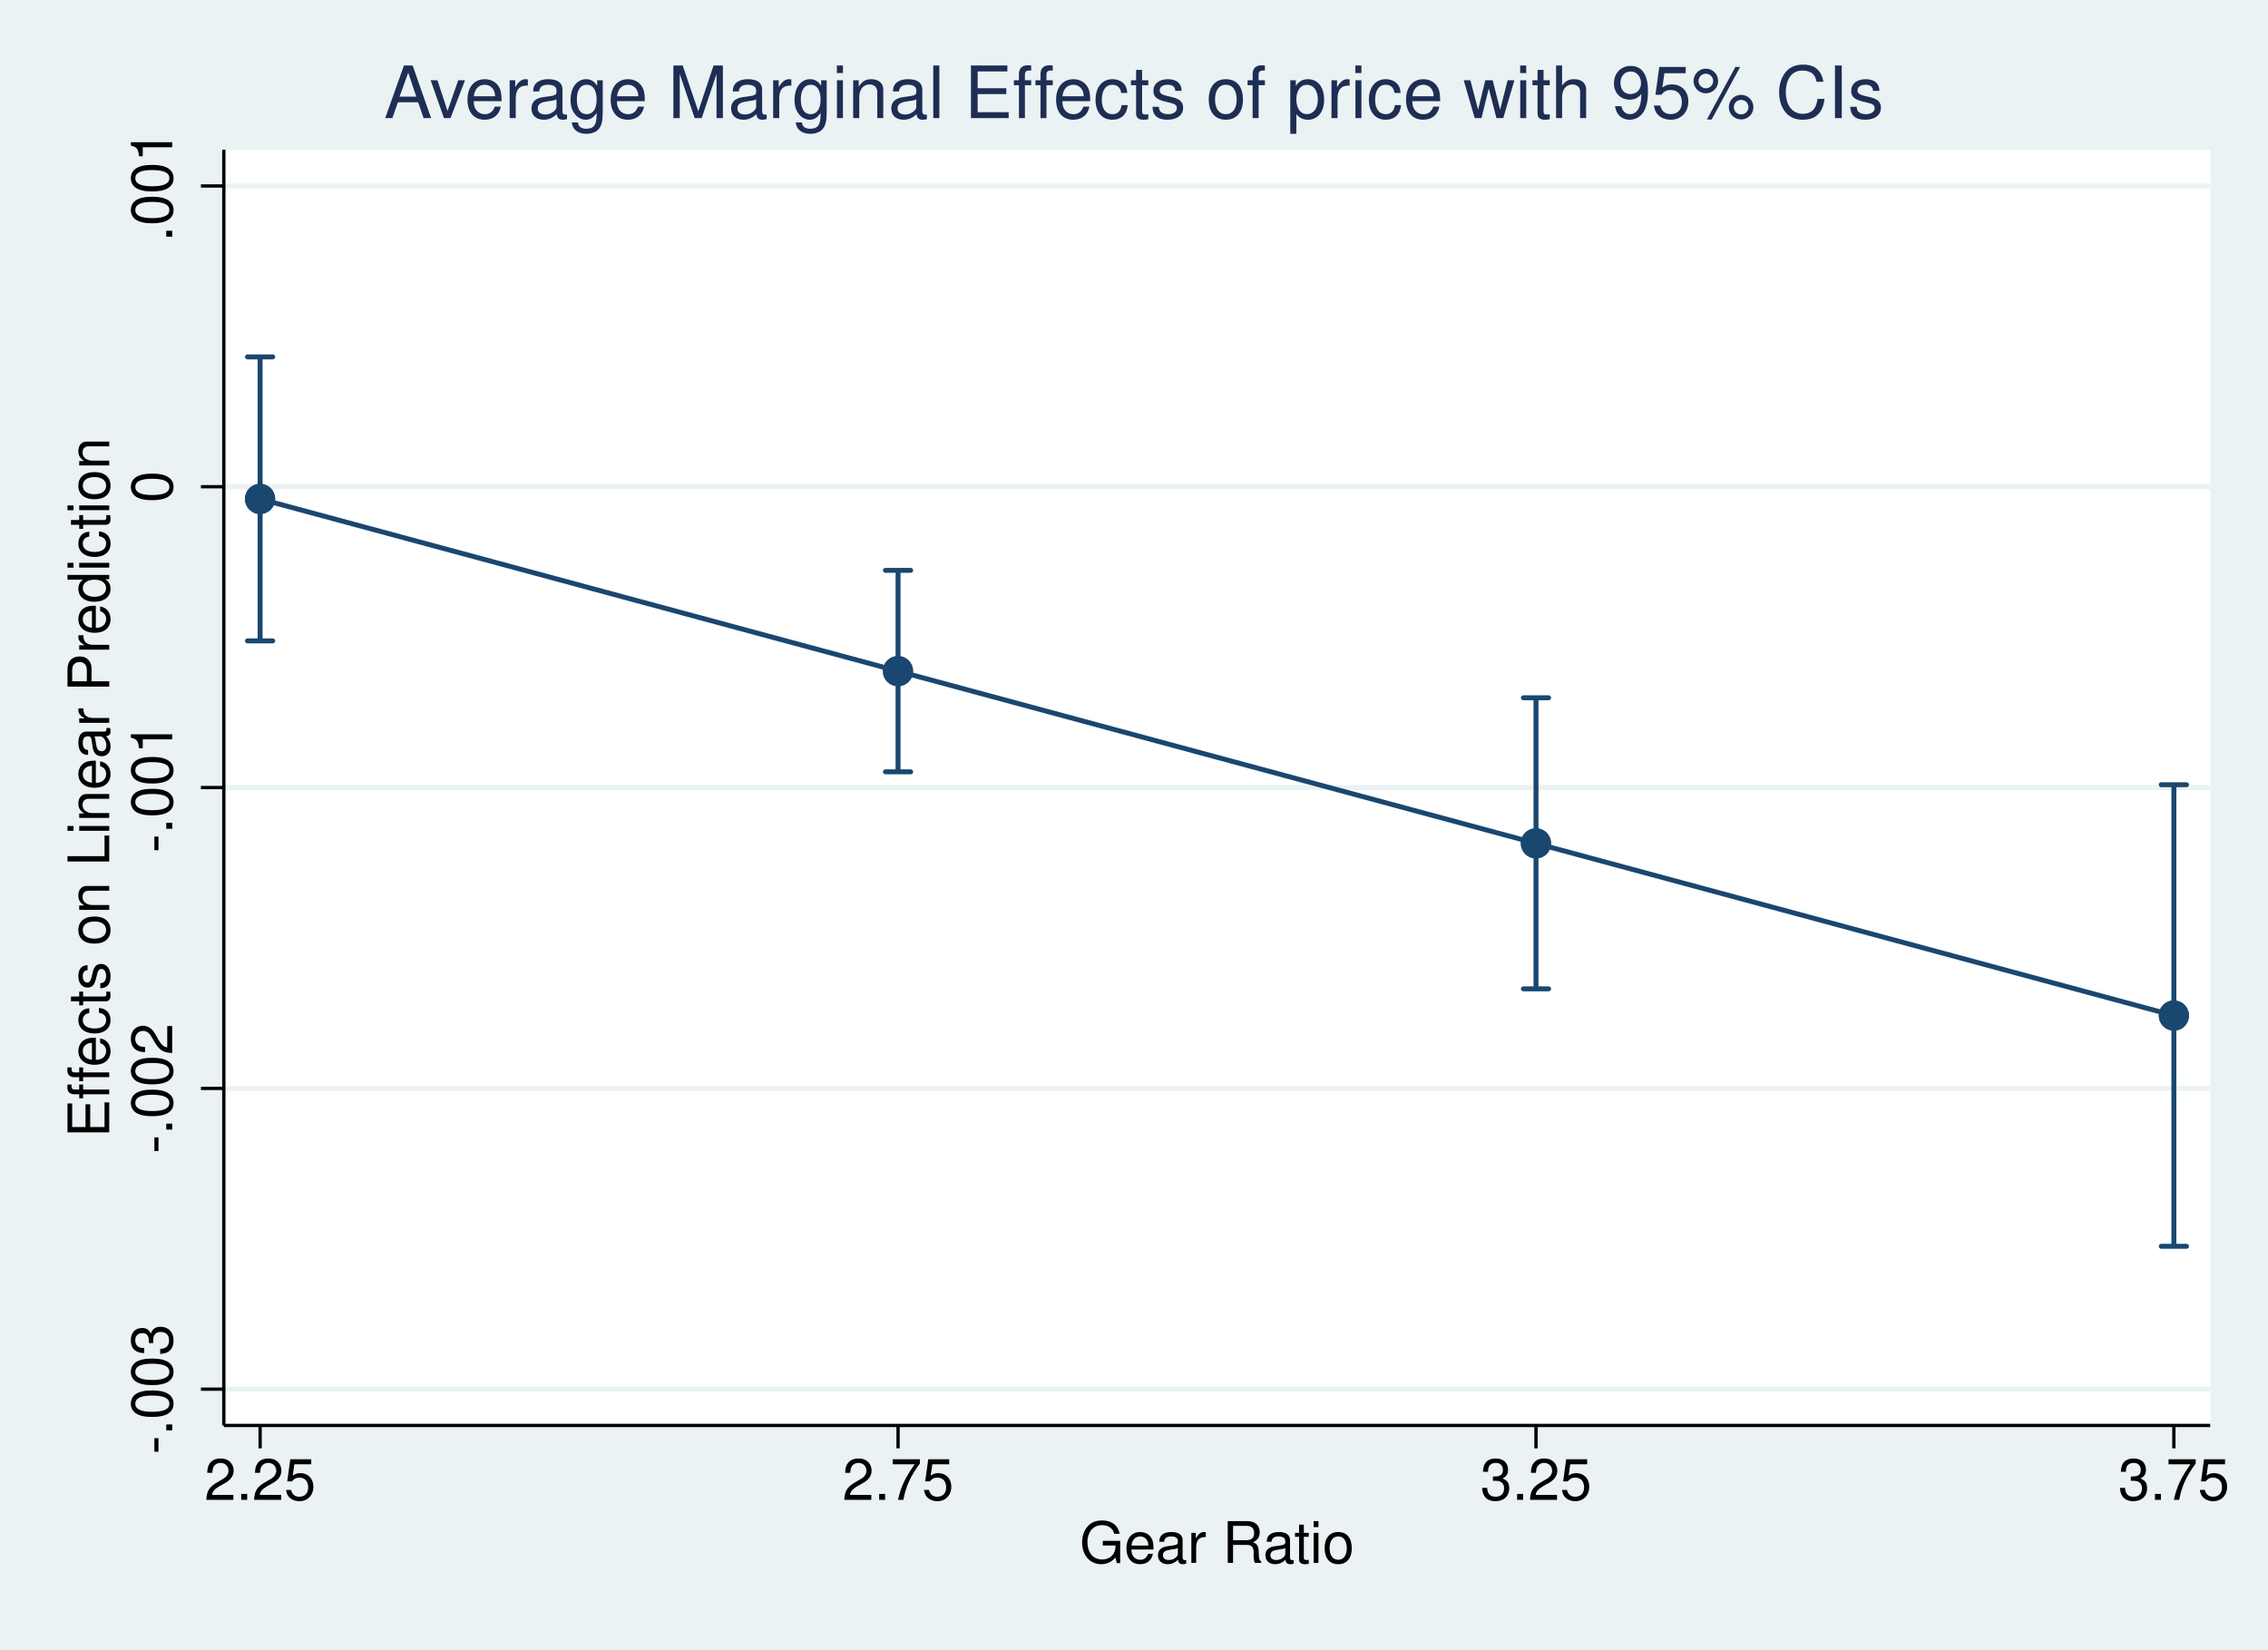
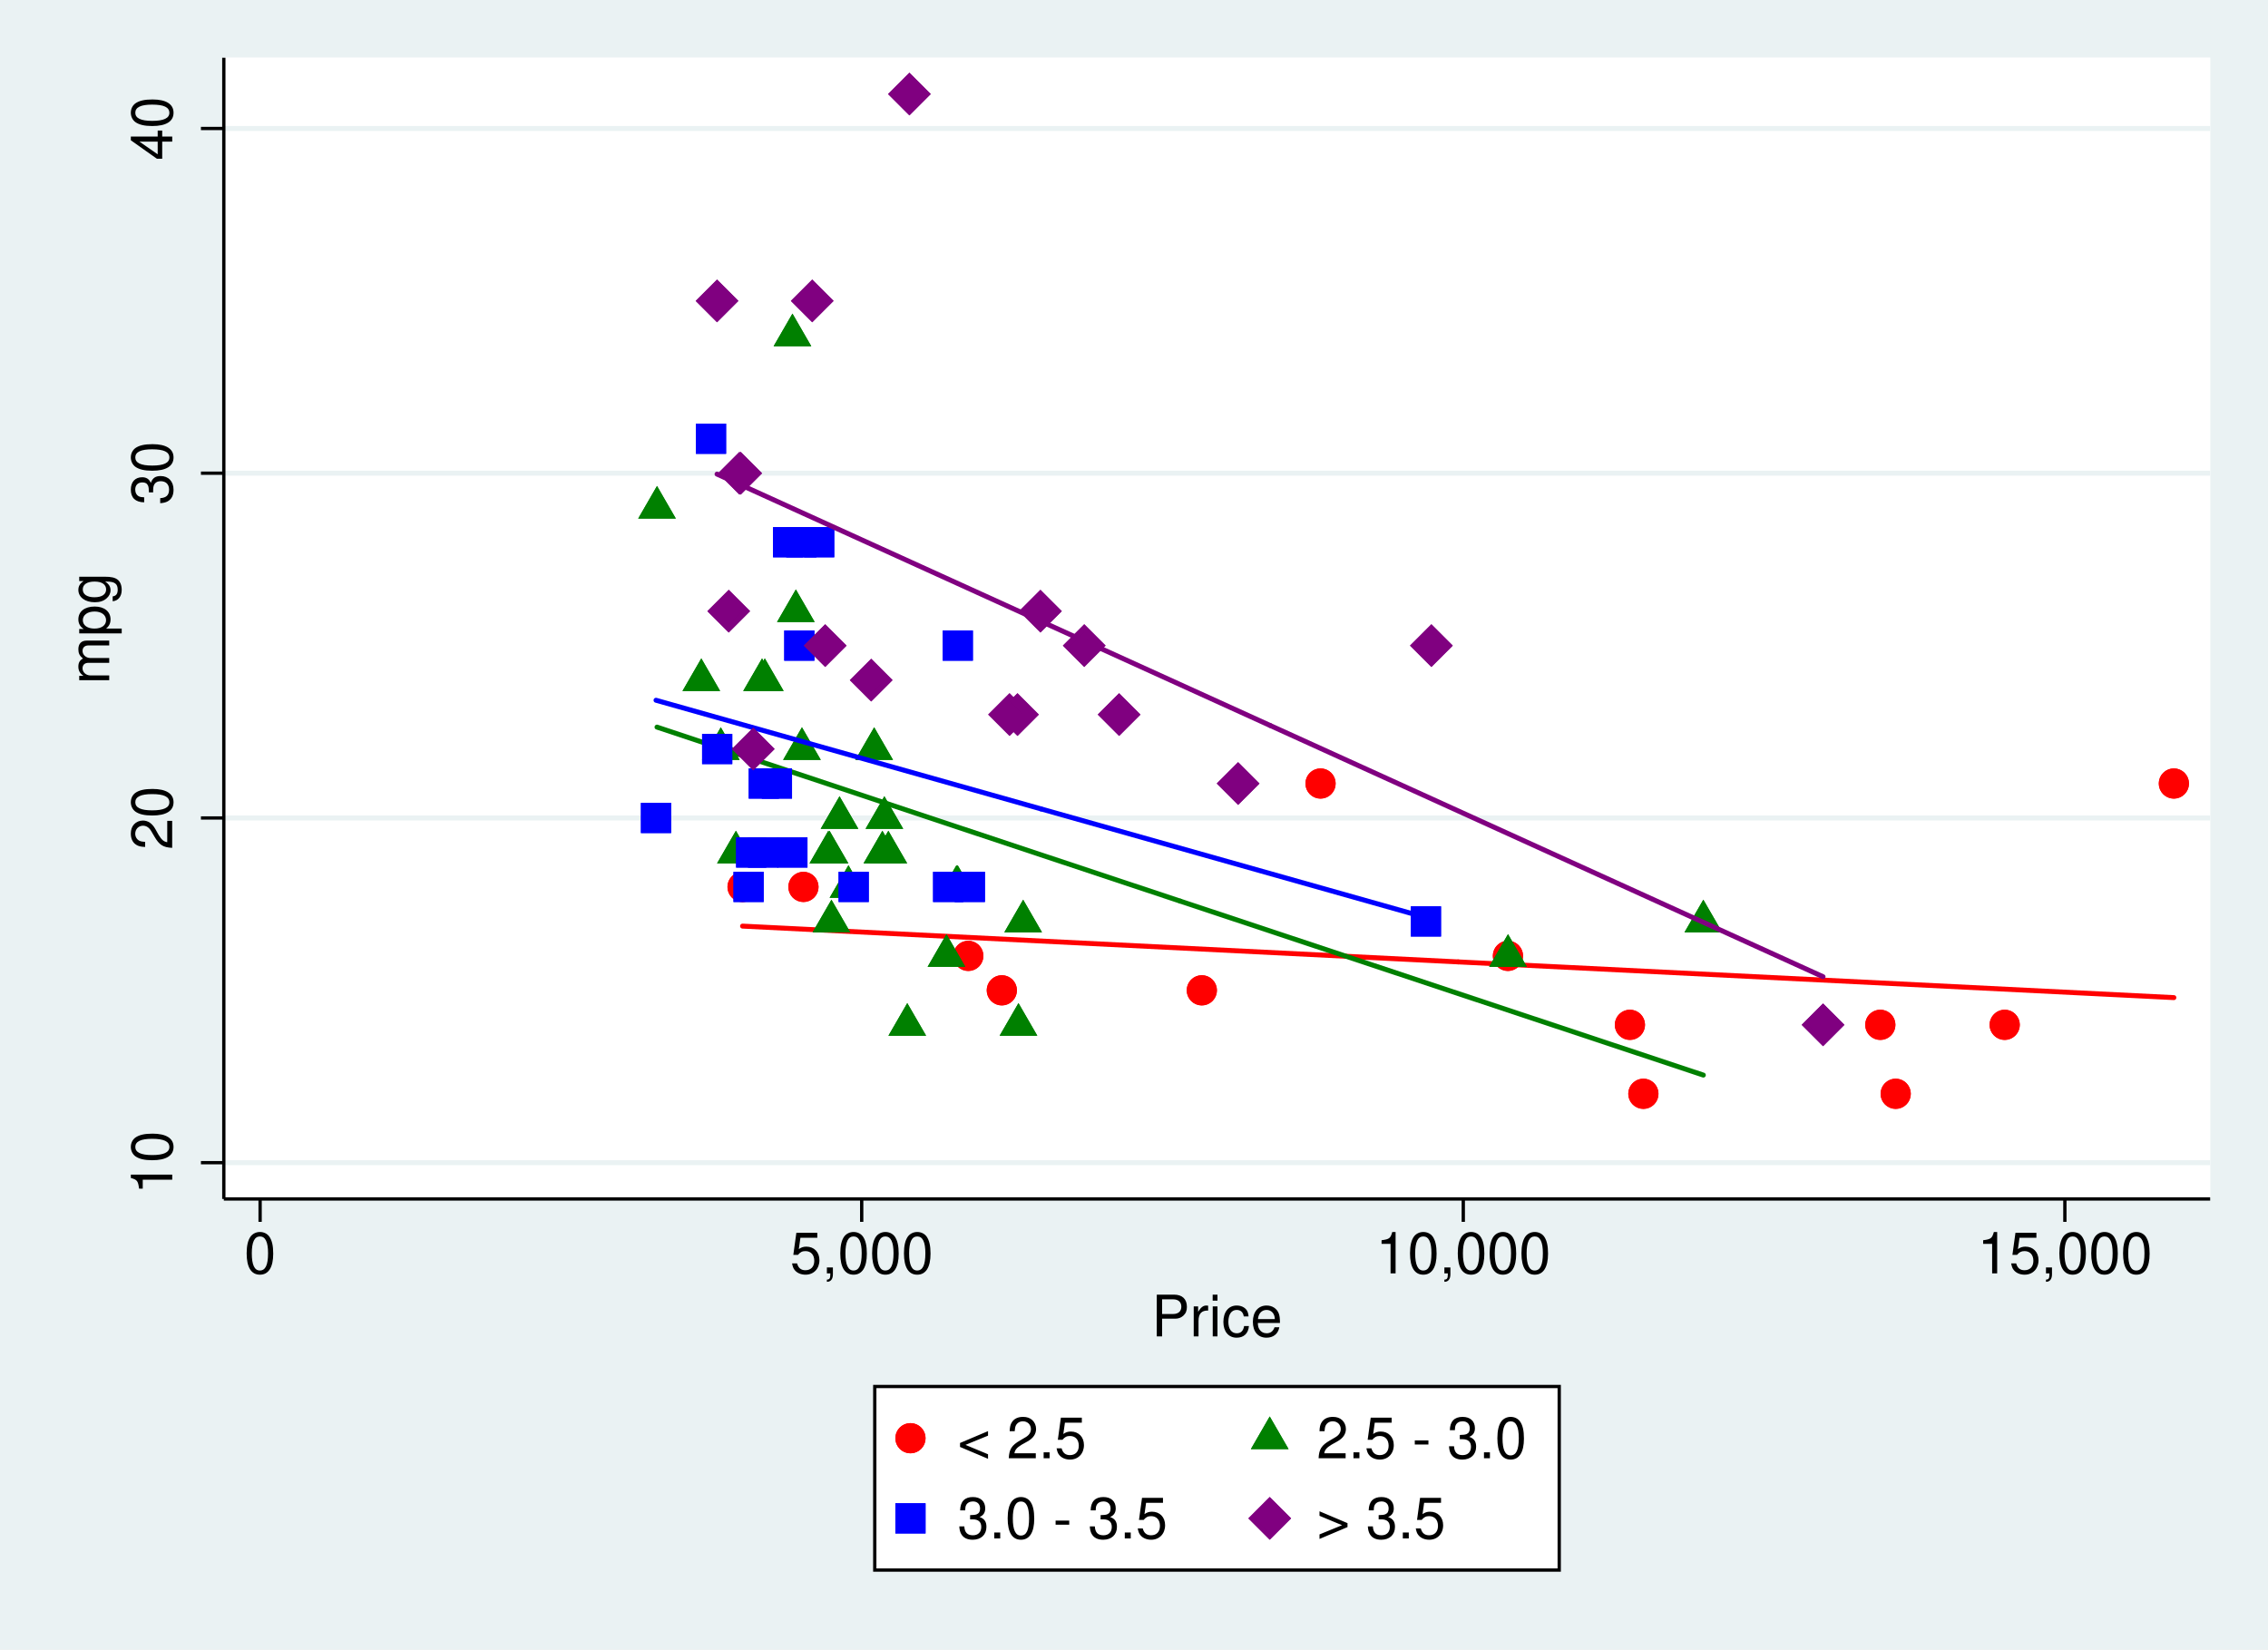
<svg xmlns="http://www.w3.org/2000/svg" version="1.1" width="5.50in" height="4.00in" viewBox="0 0 3960 2880">
  <rect x="0" y="0" width="3960" height="2880" style="fill:#EAF2F3;stroke:none" />
  <rect x="0.00" y="0.00" width="3959.88" height="2880.00" style="fill:#EAF2F3" />
  <rect x="2.88" y="2.88" width="3954.12" height="2874.24" style="fill:none;stroke:#EAF2F3;stroke-width:5.76" />
-   <rect x="390.80" y="261.37" width="3468.22" height="2227.82" style="fill:#FFFFFF" />
-   <rect x="393.68" y="264.25" width="3462.46" height="2222.06" style="fill:none;stroke:#FFFFFF;stroke-width:5.76" />
-   <line x1="390.80" y1="2425.82" x2="3859.02" y2="2425.82" style="stroke:#EAF2F3;stroke-width:8.64" />
-   <line x1="390.80" y1="1900.61" x2="3859.02" y2="1900.61" style="stroke:#EAF2F3;stroke-width:8.64" />
-   <line x1="390.80" y1="1375.28" x2="3859.02" y2="1375.28" style="stroke:#EAF2F3;stroke-width:8.64" />
-   <line x1="390.80" y1="849.94" x2="3859.02" y2="849.94" style="stroke:#EAF2F3;stroke-width:8.64" />
-   <line x1="390.80" y1="324.73" x2="3859.02" y2="324.73" style="stroke:#EAF2F3;stroke-width:8.64" />
-   <line x1="454.16" y1="1119.11" x2="454.16" y2="623.22" style="stroke:#1A476F;stroke-width:8.64" />
-   <line x1="432.13" y1="623.22" x2="476.19" y2="623.22" stroke-linecap="round" style="stroke:#1A476F;stroke-width:8.64" />
-   <line x1="432.13" y1="1119.11" x2="476.19" y2="1119.11" stroke-linecap="round" style="stroke:#1A476F;stroke-width:8.64" />
-   <line x1="1568.04" y1="1347.80" x2="1568.04" y2="995.97" style="stroke:#1A476F;stroke-width:8.64" />
-   <line x1="1546.01" y1="995.97" x2="1590.06" y2="995.97" stroke-linecap="round" style="stroke:#1A476F;stroke-width:8.64" />
-   <line x1="1546.01" y1="1347.80" x2="1590.06" y2="1347.80" stroke-linecap="round" style="stroke:#1A476F;stroke-width:8.64" />
-   <line x1="2681.91" y1="1726.74" x2="2681.91" y2="1218.48" style="stroke:#1A476F;stroke-width:8.64" />
-   <line x1="2659.88" y1="1218.48" x2="2703.94" y2="1218.48" stroke-linecap="round" style="stroke:#1A476F;stroke-width:8.64" />
-   <line x1="2659.88" y1="1726.74" x2="2703.94" y2="1726.74" stroke-linecap="round" style="stroke:#1A476F;stroke-width:8.64" />
-   <line x1="3795.66" y1="2176.34" x2="3795.66" y2="1370.33" style="stroke:#1A476F;stroke-width:8.64" />
-   <line x1="3773.63" y1="1370.33" x2="3817.69" y2="1370.33" stroke-linecap="round" style="stroke:#1A476F;stroke-width:8.64" />
-   <line x1="3773.63" y1="2176.34" x2="3817.69" y2="2176.34" stroke-linecap="round" style="stroke:#1A476F;stroke-width:8.64" />
-   <line x1="454.04" y1="871.23" x2="1567.91" y2="1171.95" stroke-linecap="round" style="stroke:#1A476F;stroke-width:8.64" />
-   <line x1="1567.91" y1="1171.95" x2="2681.79" y2="1472.67" stroke-linecap="round" style="stroke:#1A476F;stroke-width:8.64" />
-   <line x1="2681.79" y1="1472.67" x2="3795.66" y2="1773.39" stroke-linecap="round" style="stroke:#1A476F;stroke-width:8.64" />
-   <circle cx="454.04" cy="871.23" r="26.35" style="fill:#1A476F" />
-   <circle cx="454.04" cy="871.23" r="22.03" style="fill:none;stroke:#1A476F;stroke-width:8.64" />
-   <circle cx="1567.91" cy="1171.95" r="26.35" style="fill:#1A476F" />
-   <circle cx="1567.91" cy="1171.95" r="22.03" style="fill:none;stroke:#1A476F;stroke-width:8.64" />
-   <circle cx="2681.79" cy="1472.67" r="26.35" style="fill:#1A476F" />
-   <circle cx="2681.79" cy="1472.67" r="22.03" style="fill:none;stroke:#1A476F;stroke-width:8.64" />
-   <circle cx="3795.66" cy="1773.39" r="26.35" style="fill:#1A476F" />
-   <circle cx="3795.66" cy="1773.39" r="22.03" style="fill:none;stroke:#1A476F;stroke-width:8.64" />
-   <line x1="390.80" y1="2489.19" x2="390.80" y2="261.37" style="stroke:#000000;stroke-width:5.76" />
-   <line x1="390.80" y1="2425.82" x2="350.83" y2="2425.82" style="stroke:#000000;stroke-width:5.76" />
-   <text x="300.72" y="2425.82" style="font-family:'Helvetica';font-size:99.99px;fill:#000000" transform="rotate(-90 300.72,2425.82)" text-anchor="middle">-.003</text>
-   <line x1="390.80" y1="1900.61" x2="350.83" y2="1900.61" style="stroke:#000000;stroke-width:5.76" />
-   <text x="300.72" y="1900.61" style="font-family:'Helvetica';font-size:99.99px;fill:#000000" transform="rotate(-90 300.72,1900.61)" text-anchor="middle">-.002</text>
-   <line x1="390.80" y1="1375.28" x2="350.83" y2="1375.28" style="stroke:#000000;stroke-width:5.76" />
-   <text x="300.72" y="1375.28" style="font-family:'Helvetica';font-size:99.99px;fill:#000000" transform="rotate(-90 300.72,1375.28)" text-anchor="middle">-.001</text>
-   <line x1="390.80" y1="849.94" x2="350.83" y2="849.94" style="stroke:#000000;stroke-width:5.76" />
-   <text x="300.72" y="849.94" style="font-family:'Helvetica';font-size:99.99px;fill:#000000" transform="rotate(-90 300.72,849.94)" text-anchor="middle">0</text>
-   <line x1="390.80" y1="324.73" x2="350.83" y2="324.73" style="stroke:#000000;stroke-width:5.76" />
-   <text x="300.72" y="324.73" style="font-family:'Helvetica';font-size:99.99px;fill:#000000" transform="rotate(-90 300.72,324.73)" text-anchor="middle">.001</text>
-   <text x="190.71" y="1375.28" style="font-family:'Helvetica';font-size:99.99px;fill:#000000" transform="rotate(-90 190.71,1375.28)" text-anchor="middle">Effects on Linear Prediction</text>
-   <line x1="390.80" y1="2489.19" x2="3859.02" y2="2489.19" style="stroke:#000000;stroke-width:5.76" />
-   <line x1="454.16" y1="2489.19" x2="454.16" y2="2529.16" style="stroke:#000000;stroke-width:5.76" />
-   <text x="454.16" y="2619.14" style="font-family:'Helvetica';font-size:99.99px;fill:#000000" text-anchor="middle">2.25</text>
-   <line x1="1568.04" y1="2489.19" x2="1568.04" y2="2529.16" style="stroke:#000000;stroke-width:5.76" />
-   <text x="1568.04" y="2619.14" style="font-family:'Helvetica';font-size:99.99px;fill:#000000" text-anchor="middle">2.75</text>
-   <line x1="2681.91" y1="2489.19" x2="2681.91" y2="2529.16" style="stroke:#000000;stroke-width:5.76" />
-   <text x="2681.91" y="2619.14" style="font-family:'Helvetica';font-size:99.99px;fill:#000000" text-anchor="middle">3.25</text>
-   <line x1="3795.66" y1="2489.19" x2="3795.66" y2="2529.16" style="stroke:#000000;stroke-width:5.76" />
-   <text x="3795.66" y="2619.14" style="font-family:'Helvetica';font-size:99.99px;fill:#000000" text-anchor="middle">3.75</text>
-   <text x="2124.91" y="2729.16" style="font-family:'Helvetica';font-size:99.99px;fill:#000000" text-anchor="middle">Gear Ratio</text>
-   <text x="1979.88" y="206.19" style="font-family:'Helvetica';font-size:125.98px;fill:#1E2D53" text-anchor="middle">Average Marginal Effects of price with 95% CIs</text>
+   <rect x="390.80" y="100.86" width="3468.22" height="1992.81" style="fill:#FFFFFF" />
+   <rect x="393.68" y="103.74" width="3462.46" height="1987.05" style="fill:none;stroke:#FFFFFF;stroke-width:5.76" />
+   <line x1="390.80" y1="2030.31" x2="3859.02" y2="2030.31" style="stroke:#EAF2F3;stroke-width:8.64" />
+   <line x1="390.80" y1="1428.37" x2="3859.02" y2="1428.37" style="stroke:#EAF2F3;stroke-width:8.64" />
+   <line x1="390.80" y1="826.30" x2="3859.02" y2="826.30" style="stroke:#EAF2F3;stroke-width:8.64" />
+   <line x1="390.80" y1="224.37" x2="3859.02" y2="224.37" style="stroke:#EAF2F3;stroke-width:8.64" />
+   <circle cx="2098.43" cy="1729.34" r="26.35" style="fill:#FF0000" />
+   <circle cx="2098.43" cy="1729.34" r="22.03" style="fill:none;stroke:#FF0000;stroke-width:8.64" />
+   <circle cx="2845.88" cy="1789.60" r="26.35" style="fill:#FF0000" />
+   <circle cx="2845.88" cy="1789.60" r="22.03" style="fill:none;stroke:#FF0000;stroke-width:8.64" />
+   <circle cx="3500.27" cy="1789.60" r="26.35" style="fill:#FF0000" />
+   <circle cx="3500.27" cy="1789.60" r="22.03" style="fill:none;stroke:#FF0000;stroke-width:8.64" />
+   <circle cx="3795.66" cy="1368.22" r="26.35" style="fill:#FF0000" />
+   <circle cx="3795.66" cy="1368.22" r="22.03" style="fill:none;stroke:#FF0000;stroke-width:8.64" />
+   <circle cx="1296.53" cy="1548.78" r="26.35" style="fill:#FF0000" />
+   <circle cx="1296.53" cy="1548.78" r="22.03" style="fill:none;stroke:#FF0000;stroke-width:8.64" />
+   <circle cx="1690.67" cy="1669.19" r="26.35" style="fill:#FF0000" />
+   <circle cx="1690.67" cy="1669.19" r="22.03" style="fill:none;stroke:#FF0000;stroke-width:8.64" />
+   <circle cx="2869.39" cy="1910.02" r="26.35" style="fill:#FF0000" />
+   <circle cx="2869.39" cy="1910.02" r="22.03" style="fill:none;stroke:#FF0000;stroke-width:8.64" />
+   <circle cx="3309.94" cy="1910.02" r="26.35" style="fill:#FF0000" />
+   <circle cx="3309.94" cy="1910.02" r="22.03" style="fill:none;stroke:#FF0000;stroke-width:8.64" />
+   <circle cx="3283.09" cy="1789.60" r="26.35" style="fill:#FF0000" />
+   <circle cx="3283.09" cy="1789.60" r="22.03" style="fill:none;stroke:#FF0000;stroke-width:8.64" />
+   <circle cx="1749.21" cy="1729.34" r="26.35" style="fill:#FF0000" />
+   <circle cx="1749.21" cy="1729.34" r="22.03" style="fill:none;stroke:#FF0000;stroke-width:8.64" />
+   <circle cx="1402.83" cy="1548.78" r="26.35" style="fill:#FF0000" />
+   <circle cx="1402.83" cy="1548.78" r="22.03" style="fill:none;stroke:#FF0000;stroke-width:8.64" />
+   <circle cx="2305.71" cy="1368.22" r="26.35" style="fill:#FF0000" />
+   <circle cx="2305.71" cy="1368.22" r="22.03" style="fill:none;stroke:#FF0000;stroke-width:8.64" />
+   <circle cx="2632.91" cy="1669.19" r="26.35" style="fill:#FF0000" />
+   <circle cx="2632.91" cy="1669.19" r="22.03" style="fill:none;stroke:#FF0000;stroke-width:8.64" />
+   <line x1="1296.53" y1="1617.22" x2="2546.03" y2="1679.71" stroke-linecap="round" style="stroke:#FF0000;stroke-width:8.64" />
+   <line x1="2546.03" y1="1679.71" x2="3795.66" y2="1742.08" stroke-linecap="round" style="stroke:#FF0000;stroke-width:8.64" />
+   <polygon points="1451.71,1571.08 1418.83,1628.03 1484.59,1628.03" style="fill:#008000" />
+   <polygon points="1451.71,1579.72 1426.31,1623.71 1477.11,1623.71" style="fill:none;stroke:#008000;stroke-width:8.64" />
+   <polygon points="1465.82,1390.40 1432.94,1447.35 1498.70,1447.35" style="fill:#008000" />
+   <polygon points="1465.82,1399.04 1440.42,1443.03 1491.22,1443.03" style="fill:none;stroke:#008000;stroke-width:8.64" />
+   <polygon points="1670.01,1510.81 1637.12,1567.76 1702.89,1567.76" style="fill:#008000" />
+   <polygon points="1670.01,1519.45 1644.61,1563.44 1695.41,1563.44" style="fill:none;stroke:#008000;stroke-width:8.64" />
+   <polygon points="1389.59,1029.28 1356.71,1086.24 1422.47,1086.24" style="fill:#008000" />
+   <polygon points="1389.59,1037.92 1364.19,1081.92 1414.99,1081.92" style="fill:none;stroke:#008000;stroke-width:8.64" />
+   <polygon points="1544.15,1390.40 1511.27,1447.35 1577.03,1447.35" style="fill:#008000" />
+   <polygon points="1544.15,1399.04 1518.75,1443.03 1569.55,1443.03" style="fill:none;stroke:#008000;stroke-width:8.64" />
+   <polygon points="2633.03,1631.22 2600.15,1688.18 2665.91,1688.18" style="fill:#008000" />
+   <polygon points="2633.03,1639.86 2607.63,1683.86 2658.43,1683.86" style="fill:none;stroke:#008000;stroke-width:8.64" />
+   <polygon points="1147.16,848.60 1114.28,905.56 1180.04,905.56" style="fill:#008000" />
+   <polygon points="1147.16,857.24 1121.76,901.24 1172.56,901.24" style="fill:none;stroke:#008000;stroke-width:8.64" />
+   <polygon points="1652.56,1631.22 1619.68,1688.18 1685.44,1688.18" style="fill:#008000" />
+   <polygon points="1652.56,1639.86 1627.16,1683.86 1677.96,1683.86" style="fill:none;stroke:#008000;stroke-width:8.64" />
+   <polygon points="1400.23,1269.99 1367.35,1326.94 1433.11,1326.94" style="fill:#008000" />
+   <polygon points="1400.23,1278.63 1374.83,1322.62 1425.63,1322.62" style="fill:none;stroke:#008000;stroke-width:8.64" />
+   <polygon points="1526.33,1269.99 1493.45,1326.94 1559.21,1326.94" style="fill:#008000" />
+   <polygon points="1526.33,1278.63 1500.93,1322.62 1551.73,1322.62" style="fill:none;stroke:#008000;stroke-width:8.64" />
+   <polygon points="1224.51,1149.70 1191.62,1206.65 1257.39,1206.65" style="fill:#008000" />
+   <polygon points="1224.51,1158.34 1199.11,1202.33 1249.91,1202.33" style="fill:none;stroke:#008000;stroke-width:8.64" />
+   <polygon points="1284.90,1450.67 1252.01,1507.62 1317.78,1507.62" style="fill:#008000" />
+   <polygon points="1284.90,1459.31 1259.50,1503.30 1310.30,1503.30" style="fill:none;stroke:#008000;stroke-width:8.64" />
+   <polygon points="1786.45,1571.08 1753.57,1628.03 1819.34,1628.03" style="fill:#008000" />
+   <polygon points="1786.45,1579.72 1761.06,1623.71 1811.85,1623.71" style="fill:none;stroke:#008000;stroke-width:8.64" />
+   <polygon points="1258.54,1269.99 1225.66,1326.94 1291.42,1326.94" style="fill:#008000" />
+   <polygon points="1258.54,1278.63 1233.14,1322.62 1283.94,1322.62" style="fill:none;stroke:#008000;stroke-width:8.64" />
+   <polygon points="1584.12,1751.64 1551.24,1808.59 1617.01,1808.59" style="fill:#008000" />
+   <polygon points="1584.12,1760.28 1558.72,1804.27 1609.52,1804.27" style="fill:none;stroke:#008000;stroke-width:8.64" />
+   <polygon points="1778.29,1751.64 1745.41,1808.59 1811.17,1808.59" style="fill:#008000" />
+   <polygon points="1778.29,1760.28 1752.89,1804.27 1803.69,1804.27" style="fill:none;stroke:#008000;stroke-width:8.64" />
+   <polygon points="1540.69,1450.67 1507.81,1507.62 1573.57,1507.62" style="fill:#008000" />
+   <polygon points="1540.69,1459.31 1515.29,1503.30 1566.09,1503.30" style="fill:none;stroke:#008000;stroke-width:8.64" />
+   <polygon points="1448.37,1450.67 1415.49,1507.62 1481.25,1507.62" style="fill:#008000" />
+   <polygon points="1448.37,1459.31 1422.97,1503.30 1473.77,1503.30" style="fill:none;stroke:#008000;stroke-width:8.64" />
+   <polygon points="1481.41,1510.81 1448.53,1567.76 1514.29,1567.76" style="fill:#008000" />
+   <polygon points="1481.41,1519.45 1456.01,1563.44 1506.81,1563.44" style="fill:none;stroke:#008000;stroke-width:8.64" />
+   <polygon points="1335.39,1149.70 1302.50,1206.65 1368.27,1206.65" style="fill:#008000" />
+   <polygon points="1335.39,1158.34 1309.99,1202.33 1360.79,1202.33" style="fill:none;stroke:#008000;stroke-width:8.64" />
+   <polygon points="1383.65,547.63 1350.77,604.59 1416.53,604.59" style="fill:#008000" />
+   <polygon points="1383.65,556.27 1358.25,600.27 1409.05,600.27" style="fill:none;stroke:#008000;stroke-width:8.64" />
+   <polygon points="1672.11,1510.81 1639.23,1567.76 1704.99,1567.76" style="fill:#008000" />
+   <polygon points="1672.11,1519.45 1646.71,1563.44 1697.51,1563.44" style="fill:none;stroke:#008000;stroke-width:8.64" />
+   <polygon points="1551.08,1450.67 1518.20,1507.62 1583.96,1507.62" style="fill:#008000" />
+   <polygon points="1551.08,1459.31 1525.68,1503.30 1576.48,1503.30" style="fill:none;stroke:#008000;stroke-width:8.64" />
+   <polygon points="1446.27,1450.67 1413.38,1507.62 1479.15,1507.62" style="fill:#008000" />
+   <polygon points="1446.27,1459.31 1420.87,1503.30 1471.67,1503.30" style="fill:none;stroke:#008000;stroke-width:8.64" />
+   <polygon points="1330.56,1149.70 1297.68,1206.65 1363.44,1206.65" style="fill:#008000" />
+   <polygon points="1330.56,1158.34 1305.16,1202.33 1355.96,1202.33" style="fill:none;stroke:#008000;stroke-width:8.64" />
+   <polygon points="2974.08,1571.08 2941.20,1628.03 3006.97,1628.03" style="fill:#008000" />
+   <polygon points="2974.08,1579.72 2948.68,1623.71 2999.48,1623.71" style="fill:none;stroke:#008000;stroke-width:8.64" />
+   <line x1="1147.16" y1="1269.71" x2="2060.56" y2="1573.53" stroke-linecap="round" style="stroke:#008000;stroke-width:8.64" />
+   <line x1="2060.56" y1="1573.53" x2="2974.08" y2="1877.35" stroke-linecap="round" style="stroke:#008000;stroke-width:8.64" />
+   <rect x="1225.88" y="1281.61" width="52.69" height="52.70" style="fill:#0000FF" />
+   <rect x="1230.20" y="1285.93" width="44.05" height="44.06" style="fill:none;stroke:#0000FF;stroke-width:8.64" />
+   <rect x="1285.28" y="1462.29" width="52.69" height="52.70" style="fill:#0000FF" />
+   <rect x="1289.60" y="1466.61" width="44.05" height="44.06" style="fill:none;stroke:#0000FF;stroke-width:8.64" />
+   <rect x="1349.75" y="920.49" width="52.69" height="52.70" style="fill:#0000FF" />
+   <rect x="1354.07" y="924.81" width="44.05" height="44.06" style="fill:none;stroke:#0000FF;stroke-width:8.64" />
+   <rect x="1307.31" y="1341.87" width="52.69" height="52.70" style="fill:#0000FF" />
+   <rect x="1311.63" y="1346.19" width="44.05" height="44.06" style="fill:none;stroke:#0000FF;stroke-width:8.64" />
+   <rect x="1119.08" y="1402.02" width="52.69" height="52.70" style="fill:#0000FF" />
+   <rect x="1123.40" y="1406.34" width="44.05" height="44.06" style="fill:none;stroke:#0000FF;stroke-width:8.64" />
+   <rect x="1306.07" y="1462.29" width="52.69" height="52.70" style="fill:#0000FF" />
+   <rect x="1310.39" y="1466.61" width="44.05" height="44.06" style="fill:none;stroke:#0000FF;stroke-width:8.64" />
+   <rect x="1403.96" y="920.49" width="52.69" height="52.70" style="fill:#0000FF" />
+   <rect x="1408.28" y="924.81" width="44.05" height="44.06" style="fill:none;stroke:#0000FF;stroke-width:8.64" />
+   <rect x="1369.31" y="1101.05" width="52.69" height="52.70" style="fill:#0000FF" />
+   <rect x="1373.62" y="1105.37" width="44.05" height="44.06" style="fill:none;stroke:#0000FF;stroke-width:8.64" />
+   <rect x="1280.70" y="1522.43" width="52.69" height="52.70" style="fill:#0000FF" />
+   <rect x="1285.02" y="1526.75" width="44.05" height="44.06" style="fill:none;stroke:#0000FF;stroke-width:8.64" />
+   <rect x="1464.22" y="1522.43" width="52.69" height="52.70" style="fill:#0000FF" />
+   <rect x="1468.54" y="1526.75" width="44.05" height="44.06" style="fill:none;stroke:#0000FF;stroke-width:8.64" />
+   <rect x="1357.18" y="1462.29" width="52.69" height="52.70" style="fill:#0000FF" />
+   <rect x="1361.50" y="1466.61" width="44.05" height="44.06" style="fill:none;stroke:#0000FF;stroke-width:8.64" />
+   <rect x="2463.38" y="1582.70" width="52.69" height="52.70" style="fill:#0000FF" />
+   <rect x="2467.70" y="1587.02" width="44.05" height="44.06" style="fill:none;stroke:#0000FF;stroke-width:8.64" />
+   <rect x="1330.20" y="1341.87" width="52.69" height="52.70" style="fill:#0000FF" />
+   <rect x="1334.52" y="1346.19" width="44.05" height="44.06" style="fill:none;stroke:#0000FF;stroke-width:8.64" />
+   <rect x="1646.01" y="1101.05" width="52.69" height="52.70" style="fill:#0000FF" />
+   <rect x="1650.33" y="1105.37" width="44.05" height="44.06" style="fill:none;stroke:#0000FF;stroke-width:8.64" />
+   <rect x="1372.89" y="920.49" width="52.69" height="52.70" style="fill:#0000FF" />
+   <rect x="1377.21" y="924.81" width="44.05" height="44.06" style="fill:none;stroke:#0000FF;stroke-width:8.64" />
+   <rect x="1667.05" y="1522.43" width="52.69" height="52.70" style="fill:#0000FF" />
+   <rect x="1671.37" y="1526.75" width="44.05" height="44.06" style="fill:none;stroke:#0000FF;stroke-width:8.64" />
+   <rect x="1215.11" y="739.81" width="52.69" height="52.70" style="fill:#0000FF" />
+   <rect x="1219.43" y="744.13" width="44.05" height="44.06" style="fill:none;stroke:#0000FF;stroke-width:8.64" />
+   <rect x="1629.18" y="1522.43" width="52.69" height="52.70" style="fill:#0000FF" />
+   <rect x="1633.50" y="1526.75" width="44.05" height="44.06" style="fill:none;stroke:#0000FF;stroke-width:8.64" />
+   <line x1="1145.43" y1="1222.81" x2="1817.64" y2="1412.53" stroke-linecap="round" style="stroke:#0000FF;stroke-width:8.64" />
+   <line x1="1817.64" y1="1412.53" x2="2489.73" y2="1602.24" stroke-linecap="round" style="stroke:#0000FF;stroke-width:8.64" />
+   <polygon points="1277.92,1307.95 1315.21,1270.66 1352.51,1307.95 1315.21,1345.25" style="fill:#800080" />
+   <polygon points="1284.03,1307.95 1315.21,1276.77 1346.40,1307.95 1315.21,1339.14" style="fill:none;stroke:#800080;stroke-width:8.64" />
+   <polygon points="1253.79,826.43 1291.08,789.13 1328.38,826.43 1291.08,863.72" style="fill:#800080" />
+   <polygon points="1259.90,826.43 1291.08,795.24 1322.27,826.43 1291.08,857.61" style="fill:none;stroke:#800080;stroke-width:8.64" />
+   <polygon points="1779.36,1067.25 1816.65,1029.96 1853.94,1067.25 1816.65,1104.55" style="fill:#800080" />
+   <polygon points="1785.47,1067.25 1816.65,1036.07 1847.84,1067.25 1816.65,1098.44" style="fill:none;stroke:#800080;stroke-width:8.64" />
+   <polygon points="1739.26,1247.81 1776.56,1210.52 1813.85,1247.81 1776.56,1285.10" style="fill:#800080" />
+   <polygon points="1745.37,1247.81 1776.56,1216.63 1807.74,1247.81 1776.56,1279.00" style="fill:none;stroke:#800080;stroke-width:8.64" />
+   <polygon points="2461.96,1127.40 2499.26,1090.10 2536.55,1127.40 2499.26,1164.69" style="fill:#800080" />
+   <polygon points="2468.07,1127.40 2499.26,1096.21 2530.44,1127.40 2499.26,1158.58" style="fill:none;stroke:#800080;stroke-width:8.64" />
+   <polygon points="1725.40,1247.81 1762.69,1210.52 1799.99,1247.81 1762.69,1285.10" style="fill:#800080" />
+   <polygon points="1731.51,1247.81 1762.69,1216.63 1793.88,1247.81 1762.69,1279.00" style="fill:none;stroke:#800080;stroke-width:8.64" />
+   <polygon points="1380.88,525.46 1418.17,488.16 1455.47,525.46 1418.17,562.75" style="fill:#800080" />
+   <polygon points="1386.99,525.46 1418.17,494.27 1449.36,525.46 1418.17,556.64" style="fill:none;stroke:#800080;stroke-width:8.64" />
+   <polygon points="1483.84,1187.67 1521.13,1150.37 1558.43,1187.67 1521.13,1224.96" style="fill:#800080" />
+   <polygon points="1489.95,1187.67 1521.13,1156.48 1552.32,1187.67 1521.13,1218.85" style="fill:none;stroke:#800080;stroke-width:8.64" />
+   <polygon points="2124.49,1368.22 2161.79,1330.93 2199.08,1368.22 2161.79,1405.52" style="fill:#800080" />
+   <polygon points="2130.60,1368.22 2161.79,1337.04 2192.97,1368.22 2161.79,1399.41" style="fill:none;stroke:#800080;stroke-width:8.64" />
+   <polygon points="1256.02,826.43 1293.31,789.13 1330.61,826.43 1293.31,863.72" style="fill:#800080" />
+   <polygon points="1262.13,826.43 1293.31,795.24 1324.50,826.43 1293.31,857.61" style="fill:none;stroke:#800080;stroke-width:8.64" />
+   <polygon points="3145.80,1789.60 3183.10,1752.31 3220.39,1789.60 3183.10,1826.90" style="fill:#800080" />
+   <polygon points="3151.91,1789.60 3183.10,1758.42 3214.28,1789.60 3183.10,1820.79" style="fill:none;stroke:#800080;stroke-width:8.64" />
+   <polygon points="1235.10,1067.25 1272.40,1029.96 1309.69,1067.25 1272.40,1104.55" style="fill:#800080" />
+   <polygon points="1241.21,1067.25 1272.40,1036.07 1303.58,1067.25 1272.40,1098.44" style="fill:none;stroke:#800080;stroke-width:8.64" />
+   <polygon points="1214.68,525.46 1251.98,488.16 1289.27,525.46 1251.98,562.75" style="fill:#800080" />
+   <polygon points="1220.79,525.46 1251.98,494.27 1283.16,525.46 1251.98,556.64" style="fill:none;stroke:#800080;stroke-width:8.64" />
+   <polygon points="1916.72,1247.81 1954.01,1210.52 1991.31,1247.81 1954.01,1285.10" style="fill:#800080" />
+   <polygon points="1922.83,1247.81 1954.01,1216.63 1985.20,1247.81 1954.01,1279.00" style="fill:none;stroke:#800080;stroke-width:8.64" />
+   <polygon points="1550.54,164.22 1587.84,126.93 1625.13,164.22 1587.84,201.52" style="fill:#800080" />
+   <polygon points="1556.65,164.22 1587.84,133.04 1619.02,164.22 1587.84,195.41" style="fill:none;stroke:#800080;stroke-width:8.64" />
+   <polygon points="1403.53,1127.40 1440.82,1090.10 1478.12,1127.40 1440.82,1164.69" style="fill:#800080" />
+   <polygon points="1409.64,1127.40 1440.82,1096.21 1472.01,1127.40 1440.82,1158.58" style="fill:none;stroke:#800080;stroke-width:8.64" />
+   <polygon points="1855.83,1127.40 1893.13,1090.10 1930.42,1127.40 1893.13,1164.69" style="fill:#800080" />
+   <polygon points="1861.94,1127.40 1893.13,1096.21 1924.31,1127.40 1893.13,1158.58" style="fill:none;stroke:#800080;stroke-width:8.64" />
+   <line x1="1251.98" y1="827.91" x2="2217.48" y2="1266.74" stroke-linecap="round" style="stroke:#800080;stroke-width:8.64" />
+   <line x1="2217.48" y1="1266.74" x2="3183.10" y2="1705.58" stroke-linecap="round" style="stroke:#800080;stroke-width:8.64" />
+   <line x1="390.80" y1="2093.67" x2="390.80" y2="100.86" style="stroke:#000000;stroke-width:5.76" />
+   <line x1="390.80" y1="2030.31" x2="350.83" y2="2030.31" style="stroke:#000000;stroke-width:5.76" />
+   <text x="300.72" y="2030.31" style="font-family:'Helvetica';font-size:99.99px;fill:#000000" transform="rotate(-90 300.72,2030.31)" text-anchor="middle">10</text>
+   <line x1="390.80" y1="1428.37" x2="350.83" y2="1428.37" style="stroke:#000000;stroke-width:5.76" />
+   <text x="300.72" y="1428.37" style="font-family:'Helvetica';font-size:99.99px;fill:#000000" transform="rotate(-90 300.72,1428.37)" text-anchor="middle">20</text>
+   <line x1="390.80" y1="826.30" x2="350.83" y2="826.30" style="stroke:#000000;stroke-width:5.76" />
+   <text x="300.72" y="826.30" style="font-family:'Helvetica';font-size:99.99px;fill:#000000" transform="rotate(-90 300.72,826.30)" text-anchor="middle">30</text>
+   <line x1="390.80" y1="224.37" x2="350.83" y2="224.37" style="stroke:#000000;stroke-width:5.76" />
+   <text x="300.72" y="224.37" style="font-family:'Helvetica';font-size:99.99px;fill:#000000" transform="rotate(-90 300.72,224.37)" text-anchor="middle">40</text>
+   <text x="190.71" y="1097.20" style="font-family:'Helvetica';font-size:99.99px;fill:#000000" transform="rotate(-90 190.71,1097.20)" text-anchor="middle">mpg</text>
+   <line x1="390.80" y1="2093.67" x2="3859.02" y2="2093.67" style="stroke:#000000;stroke-width:5.76" />
+   <line x1="454.16" y1="2093.67" x2="454.16" y2="2133.64" style="stroke:#000000;stroke-width:5.76" />
+   <text x="454.16" y="2223.62" style="font-family:'Helvetica';font-size:99.99px;fill:#000000" text-anchor="middle">0</text>
+   <line x1="1504.55" y1="2093.67" x2="1504.55" y2="2133.64" style="stroke:#000000;stroke-width:5.76" />
+   <text x="1504.55" y="2223.62" style="font-family:'Helvetica';font-size:99.99px;fill:#000000" text-anchor="middle">5,000</text>
+   <line x1="2554.94" y1="2093.67" x2="2554.94" y2="2133.64" style="stroke:#000000;stroke-width:5.76" />
+   <text x="2554.94" y="2223.62" style="font-family:'Helvetica';font-size:99.99px;fill:#000000" text-anchor="middle">10,000</text>
+   <line x1="3605.33" y1="2093.67" x2="3605.33" y2="2133.64" style="stroke:#000000;stroke-width:5.76" />
+   <text x="3605.33" y="2223.62" style="font-family:'Helvetica';font-size:99.99px;fill:#000000" text-anchor="middle">15,000</text>
+   <text x="2124.91" y="2333.64" style="font-family:'Helvetica';font-size:99.99px;fill:#000000" text-anchor="middle">Price</text>
+   <rect x="1524.48" y="2418.27" width="1200.87" height="326.34" style="fill:#FFFFFF" />
+   <rect x="1527.36" y="2421.15" width="1195.11" height="320.58" style="fill:none;stroke:#000000;stroke-width:5.76" />
+   <circle cx="1589.69" cy="2511.46" r="26.35" style="fill:#FF0000" />
+   <circle cx="1589.69" cy="2511.46" r="22.03" style="fill:none;stroke:#FF0000;stroke-width:8.64" />
+   <polygon points="2216.98,2473.49 2184.10,2530.45 2249.86,2530.45" style="fill:#008000" />
+   <polygon points="2216.98,2482.13 2191.58,2526.13 2242.38,2526.13" style="fill:none;stroke:#008000;stroke-width:8.64" />
+   <rect x="1563.35" y="2625.08" width="52.69" height="52.70" style="fill:#0000FF" />
+   <rect x="1567.66" y="2629.40" width="44.05" height="44.06" style="fill:none;stroke:#0000FF;stroke-width:8.64" />
+   <polygon points="2179.69,2651.43 2216.98,2614.13 2254.28,2651.43 2216.98,2688.72" style="fill:#800080" />
+   <polygon points="2185.80,2651.43 2216.98,2620.24 2248.17,2651.43 2216.98,2682.61" style="fill:none;stroke:#800080;stroke-width:8.64" />
+   <text x="1671.74" y="2546.49" style="font-family:'Helvetica';font-size:99.99px;fill:#000000">&lt; 2.5</text>
+   <text x="2298.90" y="2546.49" style="font-family:'Helvetica';font-size:99.99px;fill:#000000">2.5 - 3.0</text>
+   <text x="1671.74" y="2686.46" style="font-family:'Helvetica';font-size:99.99px;fill:#000000">3.0 - 3.5</text>
+   <text x="2298.90" y="2686.46" style="font-family:'Helvetica';font-size:99.99px;fill:#000000">&gt; 3.5</text>
</svg>
